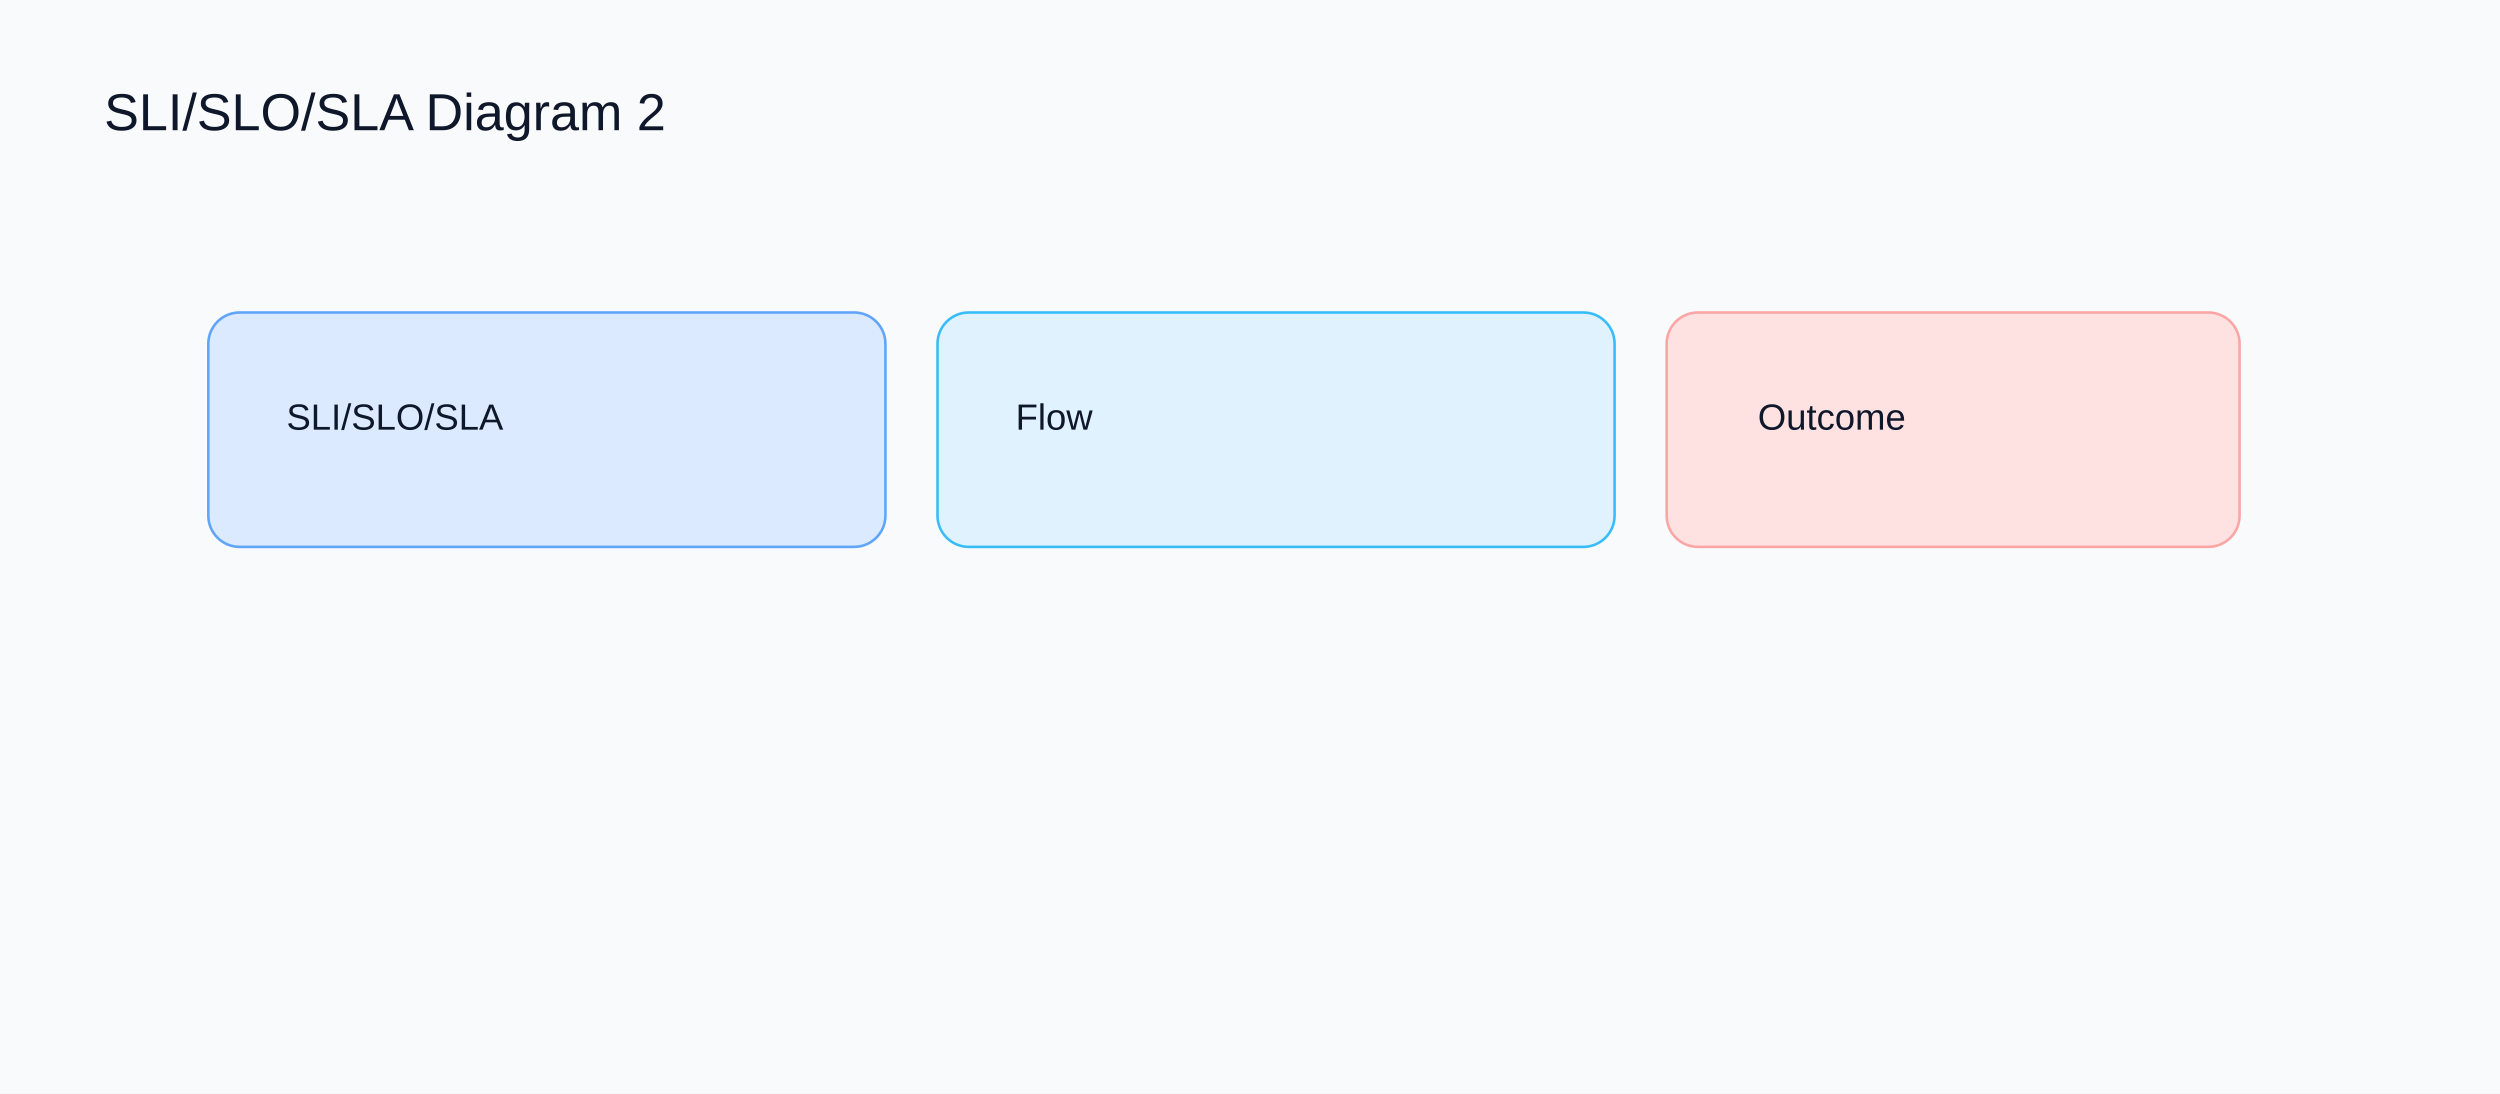
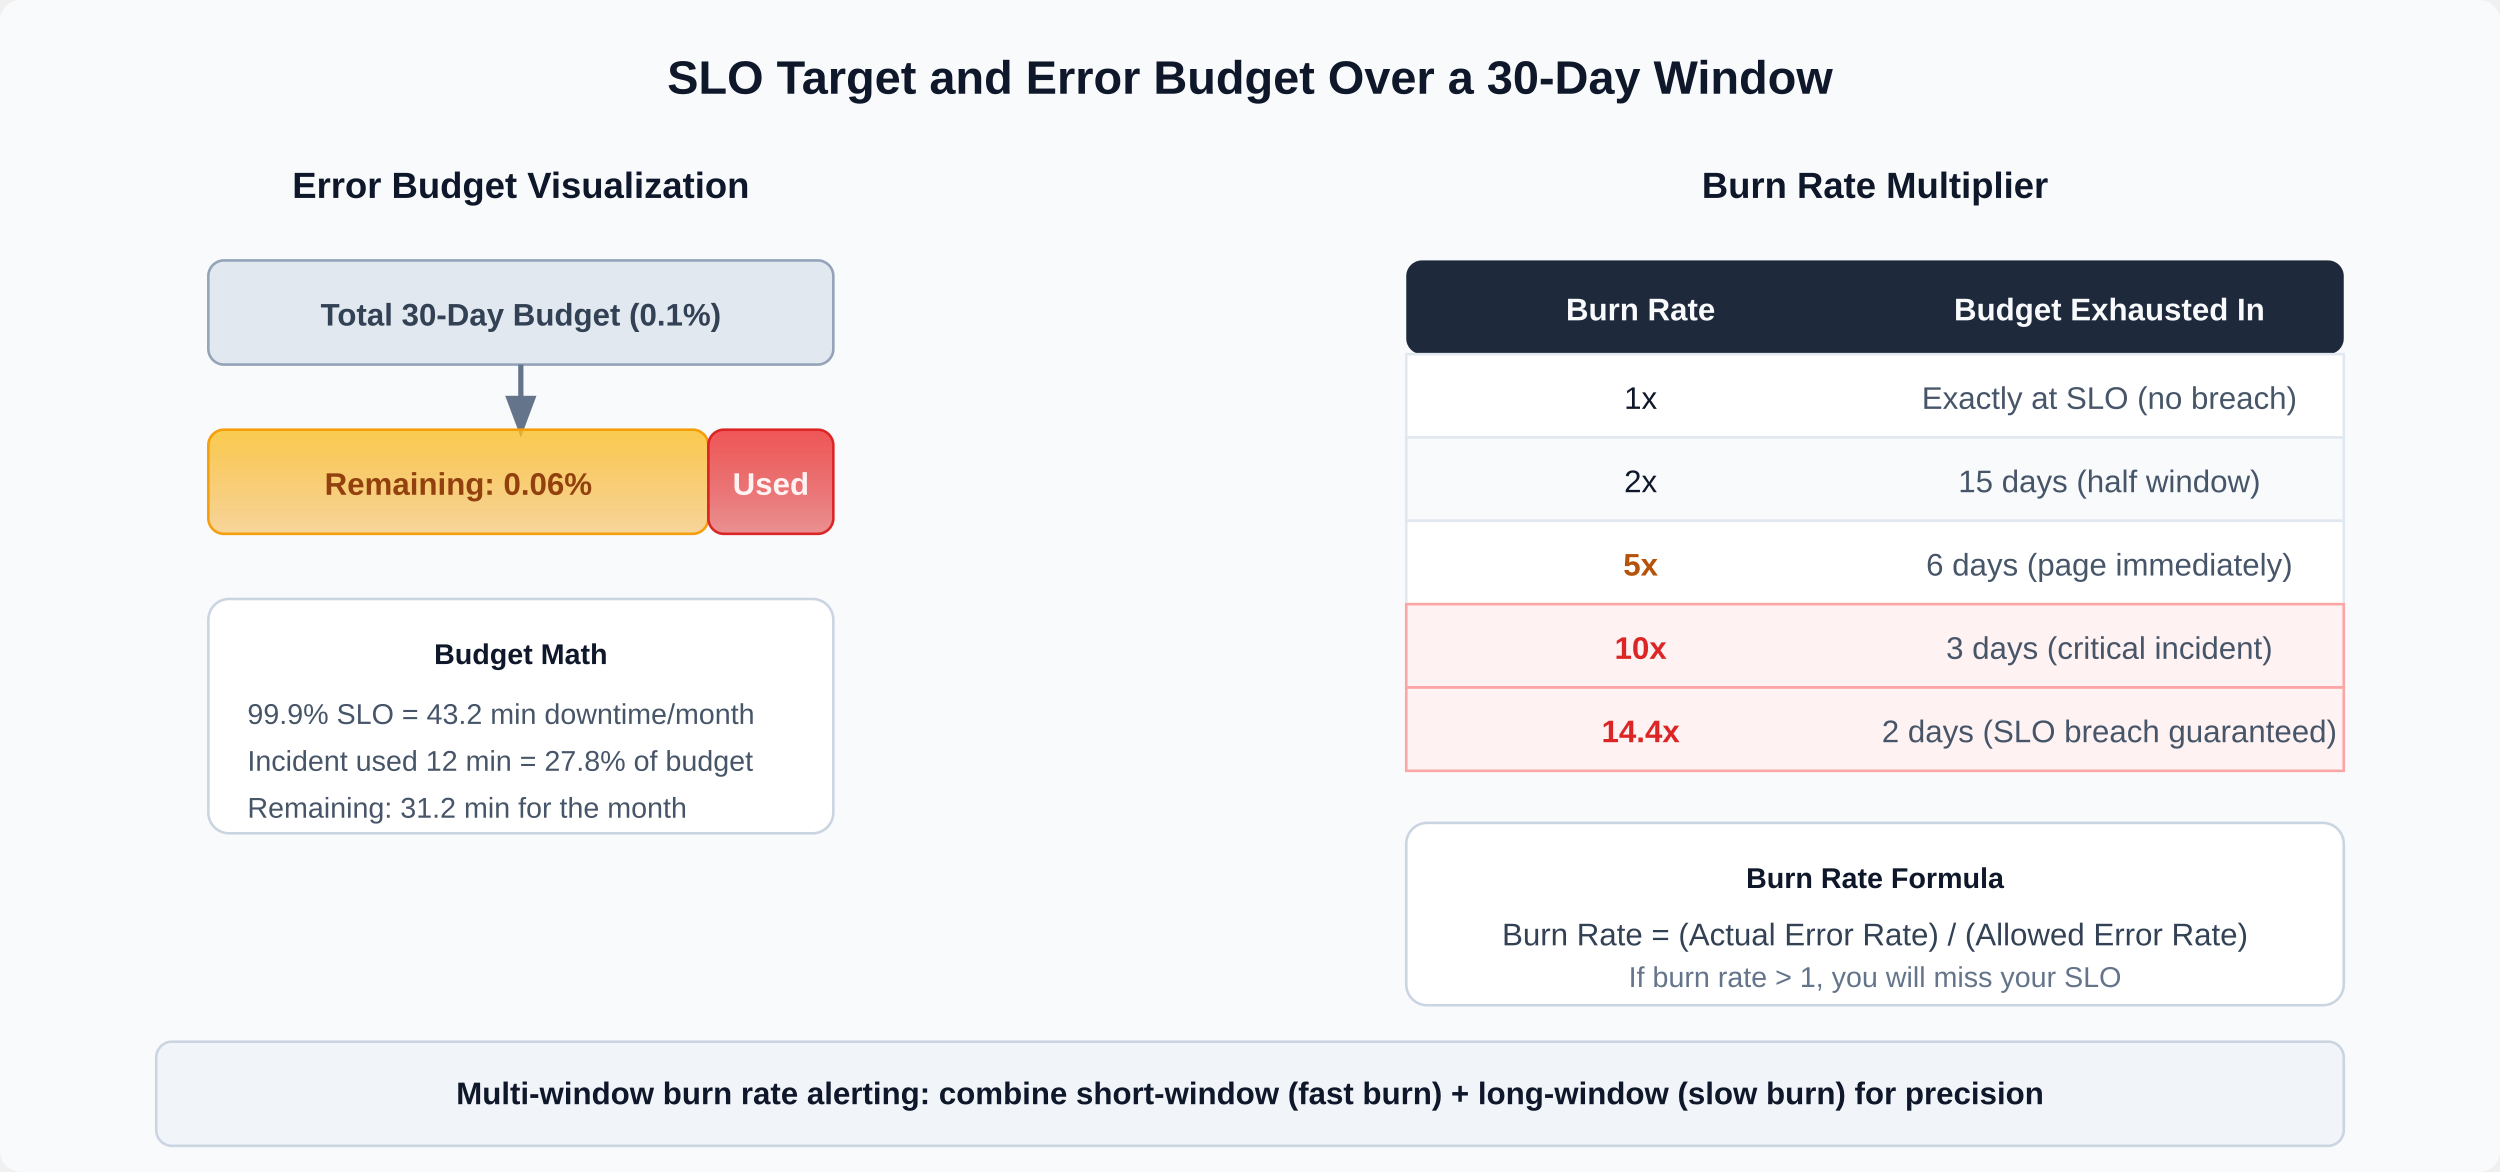
- <svg xmlns="http://www.w3.org/2000/svg" width="960" height="420" viewBox="0 0 960 420">
-   <rect width="960" height="420" fill="#f8fafc" />
-   <text x="40" y="50" font-family="Arial" font-size="20" fill="#0f172a">SLI/SLO/SLA Diagram 2</text>
-   <rect x="80" y="120" width="260" height="90" rx="12" fill="#dbeafe" stroke="#60a5fa" />
-   <text x="110" y="165" font-family="Arial" font-size="14" fill="#0f172a">SLI/SLO/SLA</text>
-   <rect x="360" y="120" width="260" height="90" rx="12" fill="#e0f2fe" stroke="#38bdf8" />
-   <text x="390" y="165" font-family="Arial" font-size="14" fill="#0f172a">Flow</text>
-   <rect x="640" y="120" width="220" height="90" rx="12" fill="#fee2e2" stroke="#fca5a5" />
-   <text x="675" y="165" font-family="Arial" font-size="14" fill="#0f172a">Outcome</text>
+ <svg xmlns="http://www.w3.org/2000/svg" width="960" height="450" viewBox="0 0 960 450">
+   <defs>
+     <linearGradient id="budget-fill" x1="0" y1="0" x2="0" y2="1">
+       <stop offset="0%" stop-color="#fbbf24" stop-opacity="0.8" />
+       <stop offset="100%" stop-color="#f59e0b" stop-opacity="0.4" />
+     </linearGradient>
+     <linearGradient id="used-fill" x1="0" y1="0" x2="0" y2="1">
+       <stop offset="0%" stop-color="#ef4444" stop-opacity="0.9" />
+       <stop offset="100%" stop-color="#dc2626" stop-opacity="0.5" />
+     </linearGradient>
+     <marker id="arrow-down" markerWidth="8" markerHeight="6" refX="4" refY="3" orient="auto">
+       <polygon points="0 0, 8 3, 0 6" fill="#64748b" />
+     </marker>
+   </defs>
+   <rect width="960" height="450" rx="8" fill="#f8fafc" />
+   <text x="480" y="36" font-family="Arial, sans-serif" font-size="18" font-weight="bold" fill="#0f172a" text-anchor="middle">SLO Target and Error Budget Over a 30-Day Window</text>
+   <text x="200" y="76" font-family="Arial, sans-serif" font-size="14" font-weight="bold" fill="#0f172a" text-anchor="middle">Error Budget Visualization</text>
+   <rect x="80" y="100" width="240" height="40" rx="6" fill="#e2e8f0" stroke="#94a3b8" />
+   <text x="200" y="125" font-family="Arial, sans-serif" font-size="12" font-weight="bold" fill="#334155" text-anchor="middle">Total 30-Day Budget (0.1%)</text>
+   <line x1="200" y1="140" x2="200" y2="160" stroke="#64748b" stroke-width="2" marker-end="url(#arrow-down)" />
+   <rect x="80" y="165" width="192" height="40" rx="6" fill="url(#budget-fill)" stroke="#f59e0b" />
+   <text x="176" y="190" font-family="Arial, sans-serif" font-size="12" font-weight="bold" fill="#92400e" text-anchor="middle">Remaining: 0.06%</text>
+   <rect x="272" y="165" width="48" height="40" rx="6" fill="url(#used-fill)" stroke="#dc2626" />
+   <text x="296" y="190" font-family="Arial, sans-serif" font-size="12" font-weight="bold" fill="#fef2f2" text-anchor="middle">Used</text>
+   <rect x="80" y="230" width="240" height="90" rx="8" fill="#ffffff" stroke="#cbd5e1" />
+   <text x="200" y="255" font-family="Arial, sans-serif" font-size="11" font-weight="bold" fill="#0f172a" text-anchor="middle">Budget Math</text>
+   <text x="95" y="278" font-family="Arial, sans-serif" font-size="11" fill="#475569">99.9% SLO = 43.2 min downtime/month</text>
+   <text x="95" y="296" font-family="Arial, sans-serif" font-size="11" fill="#475569">Incident used 12 min = 27.8% of budget</text>
+   <text x="95" y="314" font-family="Arial, sans-serif" font-size="11" fill="#475569">Remaining: 31.2 min for the month</text>
+   <text x="720" y="76" font-family="Arial, sans-serif" font-size="14" font-weight="bold" fill="#0f172a" text-anchor="middle">Burn Rate Multiplier</text>
+   <rect x="540" y="100" width="360" height="36" rx="6" fill="#1e293b" />
+   <text x="630" y="123" font-family="Arial, sans-serif" font-size="12" font-weight="bold" fill="#f8fafc" text-anchor="middle">Burn Rate</text>
+   <text x="810" y="123" font-family="Arial, sans-serif" font-size="12" font-weight="bold" fill="#f8fafc" text-anchor="middle">Budget Exhausted In</text>
+   <rect x="540" y="136" width="360" height="32" fill="#ffffff" stroke="#e2e8f0" />
+   <text x="630" y="157" font-family="Arial, sans-serif" font-size="12" fill="#0f172a" text-anchor="middle">1x</text>
+   <text x="810" y="157" font-family="Arial, sans-serif" font-size="12" fill="#475569" text-anchor="middle">Exactly at SLO (no breach)</text>
+   <rect x="540" y="168" width="360" height="32" fill="#f8fafc" stroke="#e2e8f0" />
+   <text x="630" y="189" font-family="Arial, sans-serif" font-size="12" fill="#0f172a" text-anchor="middle">2x</text>
+   <text x="810" y="189" font-family="Arial, sans-serif" font-size="12" fill="#475569" text-anchor="middle">15 days (half window)</text>
+   <rect x="540" y="200" width="360" height="32" fill="#ffffff" stroke="#e2e8f0" />
+   <text x="630" y="221" font-family="Arial, sans-serif" font-size="12" font-weight="bold" fill="#b45309" text-anchor="middle">5x</text>
+   <text x="810" y="221" font-family="Arial, sans-serif" font-size="12" fill="#475569" text-anchor="middle">6 days (page immediately)</text>
+   <rect x="540" y="232" width="360" height="32" fill="#fef2f2" stroke="#fca5a5" />
+   <text x="630" y="253" font-family="Arial, sans-serif" font-size="12" font-weight="bold" fill="#dc2626" text-anchor="middle">10x</text>
+   <text x="810" y="253" font-family="Arial, sans-serif" font-size="12" fill="#475569" text-anchor="middle">3 days (critical incident)</text>
+   <rect x="540" y="264" width="360" height="32" fill="#fef2f2" stroke="#fca5a5" />
+   <text x="630" y="285" font-family="Arial, sans-serif" font-size="12" font-weight="bold" fill="#dc2626" text-anchor="middle">14.4x</text>
+   <text x="810" y="285" font-family="Arial, sans-serif" font-size="12" fill="#475569" text-anchor="middle">2 days (SLO breach guaranteed)</text>
+   <rect x="540" y="316" width="360" height="70" rx="8" fill="#ffffff" stroke="#cbd5e1" />
+   <text x="720" y="341" font-family="Arial, sans-serif" font-size="11" font-weight="bold" fill="#0f172a" text-anchor="middle">Burn Rate Formula</text>
+   <text x="720" y="363" font-family="Arial, sans-serif" font-size="12" fill="#334155" text-anchor="middle">Burn Rate = (Actual Error Rate) / (Allowed Error Rate)</text>
+   <text x="720" y="379" font-family="Arial, sans-serif" font-size="11" fill="#64748b" text-anchor="middle">If burn rate &gt; 1, you will miss your SLO</text>
+   <rect x="60" y="400" width="840" height="40" rx="6" fill="#f1f5f9" stroke="#cbd5e1" />
+   <text x="480" y="424" font-family="Arial, sans-serif" font-size="12" font-weight="bold" fill="#0f172a" text-anchor="middle">Multi-window burn rate alerting: combine short-window (fast burn) + long-window (slow burn) for precision</text>
</svg>
